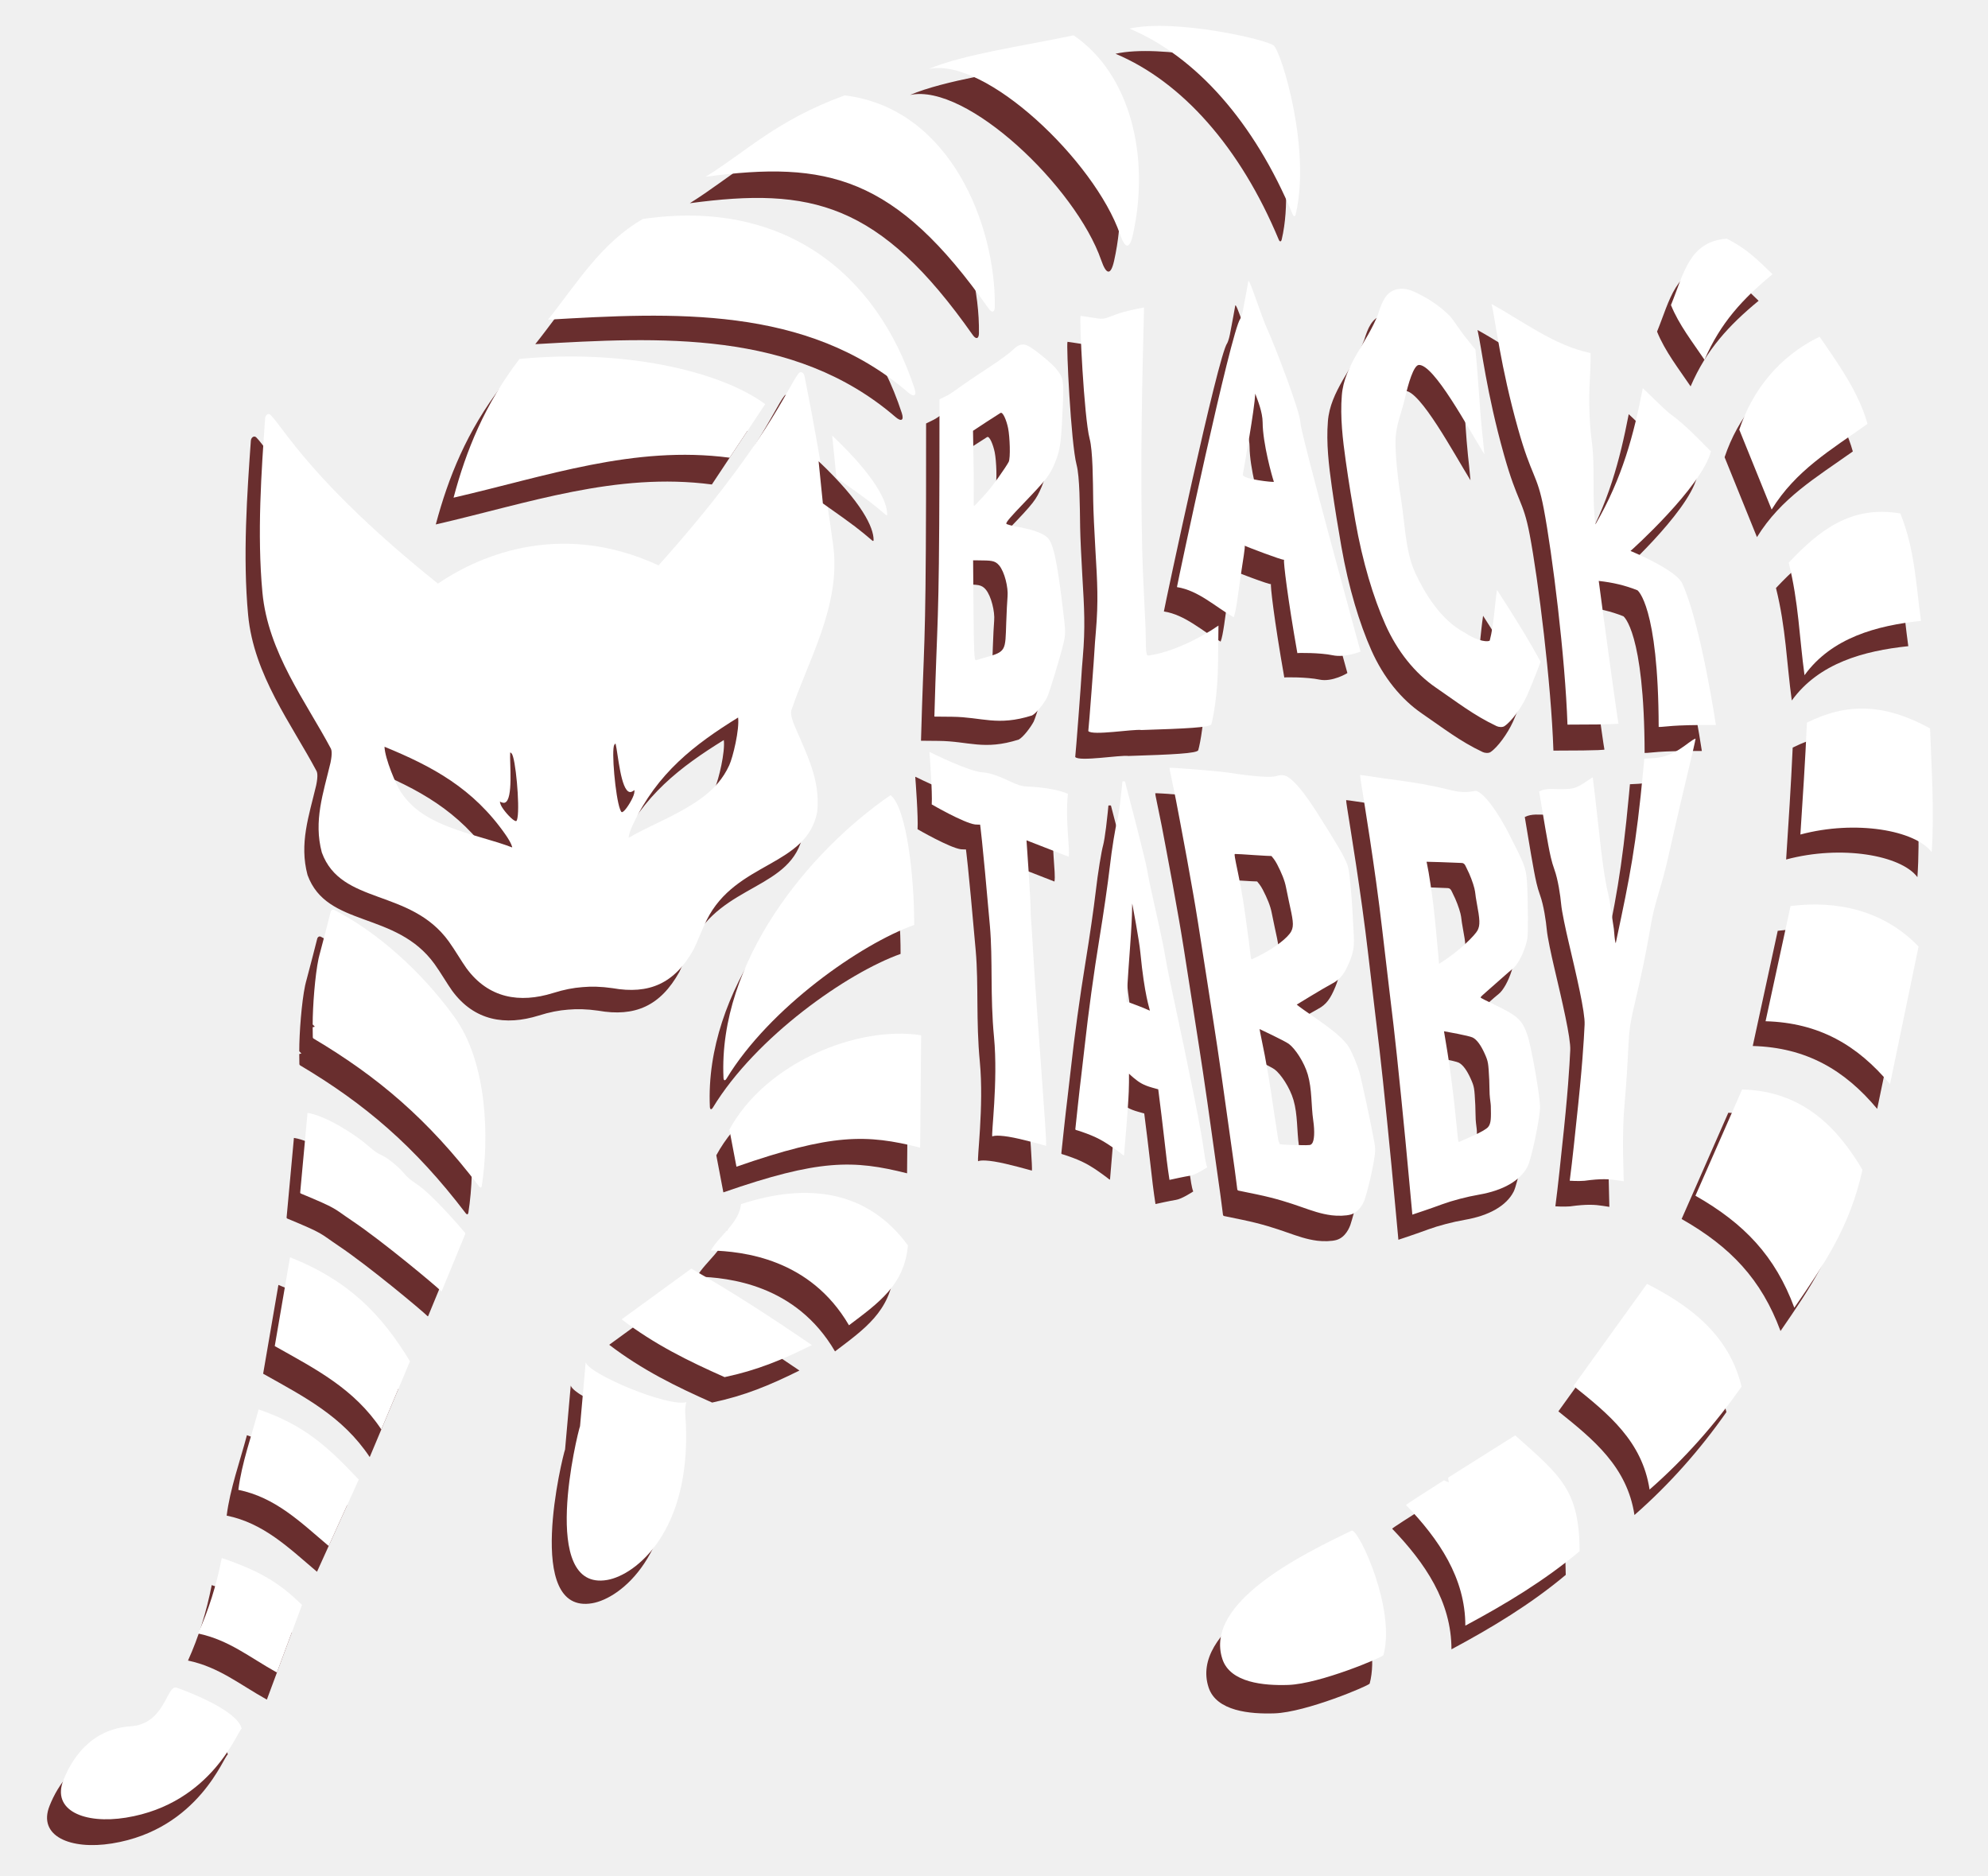
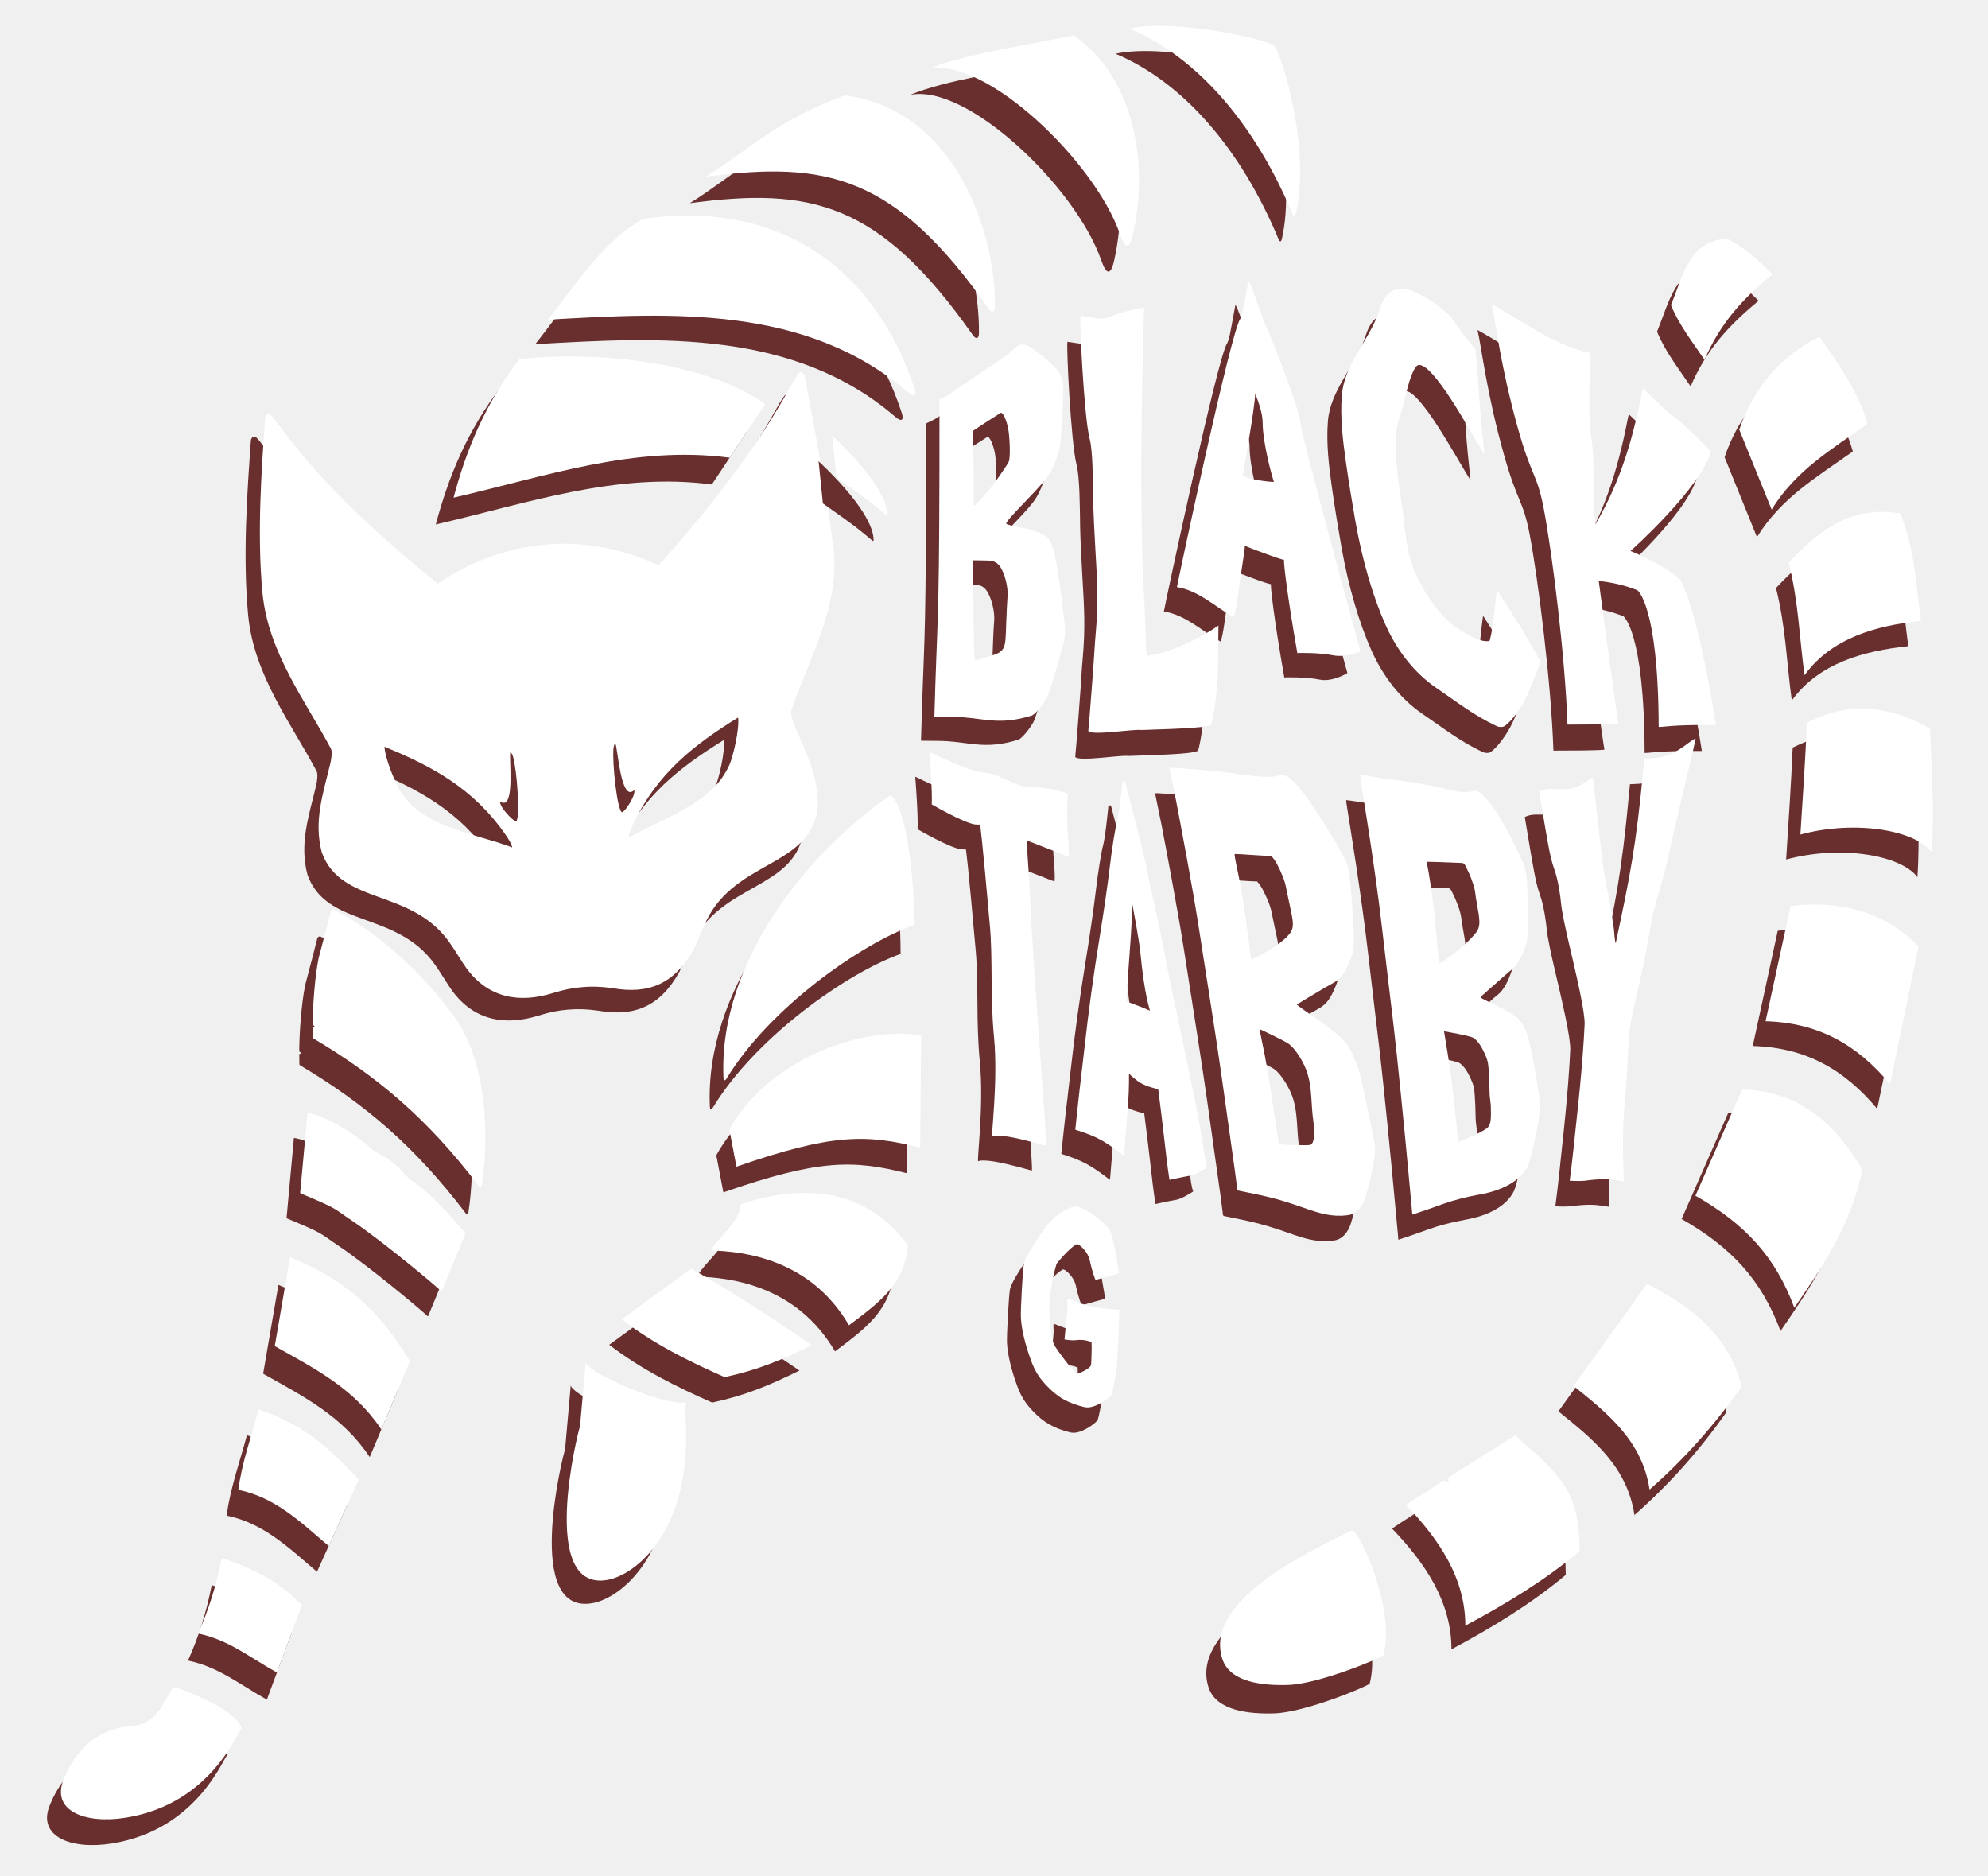
<svg xmlns="http://www.w3.org/2000/svg" xml:space="preserve" width="2000" height="1886.667">
  <path fill="#692e2e" d="M1391.24 317.124c-11.005 2.417-15.2 13.307-18.778 24.803-11.046 28.934-34.242 51.537-36.545 81.947-1.766 21.831.921 44.45 3.962 65.983s6.436 41.98 9.585 59.968c7.28 41.594 18.311 77.645 30.24 104.429 12.033 27.015 29.755 49.168 51.079 63.71 20.816 14.196 37.818 27.696 60.904 38.588 2.153 1.016 5.852 1.335 7.82.017 7.327-4.909 17.078-18.575 22.358-29.98.346-.747.88-1.97 1.208-2.725 6.88-15.855 12.801-32.111 12.801-32.111s-6.462-12.047-15.482-27.106c-9.021-15.06-20.6-33.13-28.361-45.177-2.625 17.453-3.033 34.456-7.286 50.951-.942 1.392-10.763 1.714-25.493-8.076-24.011-12.838-40.065-39.566-49.533-60.123-10.08-21.884-9.957-48.227-14.7-77.133-2.867-17.471-5.308-42.044-5.088-54.615.038-16.287 5.943-28.368 9.48-43.808 3.418-14.92 8.674-32.822 13.87-33.46 15.221-1.009 49.703 63.575 66.076 89.926-2.194-25.099-2.674-20.173-5.782-65.916-1.43-21.062-3.25-39.608-3.25-39.608-.161.024-5.339-6.43-10.758-13.249-5.692-7.162-10.802-15.716-14.78-20.12-4.522-5.008-15.434-13.786-24.806-18.887s-18.178-10.548-28.741-8.228m179.93 839.544c6.314-57.444 7.747-83.74 8.556-100.256.598-12.2-8.204-49.492-16.358-84.189-2.555-10.874-6.538-29.204-7.23-36.832-.811-8.946-3.163-24.925-6.798-34.912-2.943-8.085-4.54-16.143-6.12-24.513-3.35-17.73-9.133-54.033-9.227-54.064 7.005-3.6 14.81-2.219 22.366-2.296 10.801-.111 13.994-.632 21.846-5.6l9.428-6.206a.208.208 0 0 1 .32.149l2.377 19.62c3.637 30.021 7.074 71.688 12.677 95.423 3.093 13.104 4.84 29.845 6.141 37.082.532 4.65.781 12.038 1.916 14.552 0 0 .216-1.236.722-3.61 13.322-62.465 19.81-94.367 27.048-172.023l.94-10.085 8.685-.437c22.825-1.149 35.525-17.06 42.7-19.68.127-.046.21.028.186.16-.21 1.11-1.134 5.916-2.448 11.362-7.039 29.2-19.403 82.143-23.465 100.648-2.473 11.267-6.11 25.904-8.082 32.527-7.765 26.076-8.953 30.408-13.218 55.324-2.428 14.182-7.8 40.104-11.937 57.605-7.389 31.255-7.55 32.41-9.12 65.054-.878 18.279-2.781 41.064-3.618 50.787s-1.306 29.576-1.044 44.12l.663 27.692-6.364-.986c-8.18-1.268-16.238-1.839-33.17.491-6.467.534-14.79-.06-14.79-.06 2.554-18.811 6.418-56.847 6.418-56.847m-164.727 86.21c-.208-2.296-1.663-17.361-3.068-33.036-3.762-41.98-11.978-123.912-15.39-152.561a51365 51365 0 0 0-4.62-38.719c-5.978-49.725-8.018-70.55-12.942-106.031-8.77-63.197-16.501-105.831-16.15-107.647.61-.136 20.949 3.007 23.257 3.324 22.845 3.137 32.076 4.097 53.5 8.566 13.09 2.731 18.607 5.08 27.857 5.252 6.828.127 10.952-1.495 12.303-1.079 7.85 2.423 21.427 20.209 34.715 46.804 12.846 25.709 15.29 29.576 16.28 44.908.465 7.2.864 22.856.888 34.79.041 20.382-.107 22.172-2.43 29.5-3.082 9.714-8.39 19.542-13.042 23.052-3.437 2.594-15.189 13.349-26.5 23.156-2.94 2.549-5.603 4.918-5.603 5.512s6.507 3.658 14.345 7.444c22.546 10.892 27.569 15.116 32.66 30.086 4.034 11.858 12.777 61.143 12.777 72.593 0 11.3-8.583 52.203-12.46 59.873-7.162 14.167-24.514 24.207-49.15 28.44-11.872 2.038-26.629 5.903-36.819 9.641-4.675 1.715-12.823 4.662-18.151 6.42l-11.868 3.995zm61.69-75.163c8.127-3.661 13.347-6.78 14.896-8.621 3.12-3.707 3.014-9.185 2.75-21.222-.058-2.643-.895-6.892-1.18-11.62-.284-4.73-.143-9.934-.39-14.471-.95-17.373-.852-18.309-4.85-27.116-3.56-7.845-7.693-13.704-11.917-15.709-3.893-1.847-26.386-5.85-28.589-6.239-.096-.017-.161.048-.145.144.215 1.331 1.644 10.132 3.463 20.993 1.976 11.8 5.181 36.017 7.123 53.816 3.98 36.49 3.159 36.912 4.869 36.256.68-.26 6.967-3.056 13.97-6.211m4.294-206.478c2.703-5.297 2.498-10.316-.968-28.706-1.47-7.796-.94-8.244-2.202-13.625-1.209-5.158-4.833-14.613-7.255-19.078-1.434-2.643-2.163-6.29-5.378-6.426-2.519.004-12.942-.618-21.337-.84l-14.17-.375.503 2.25c1.95 8.736 5.12 30.983 6.388 41.407 1.204 9.898 5.48 54.354 5.524 57.657.01.697.263 1.257.263 1.257 20.519-12.487 36.368-29.085 38.632-33.52m-312.73 230.145c-1.277-10.508-3.553-31.303-5.279-45.107l-3.27-26.158-6.094-1.708c-9.462-2.652-13.386-5.519-18.51-9.706-2.055-1.678-4.281-3.817-4.733-4.255-.046-.044-.082-.028-.081.037a395 395 0 0 1-.245 17.913c-.61 16.308-4.226 57.972-4.742 63.872-.034.386-.308.503-.615.262-1.198-.94-4.16-3.244-7.096-5.35-13.405-9.62-20.317-13.259-34.699-18.275-3.078-1.074-5.03-1.636-5.978-1.888a.84.84 0 0 1-.608-.874c.565-5.383 4.238-40.297 6.07-54.742.818-6.445 2.411-20.2 3.54-30.568 3.366-30.891 9.106-72.955 14.718-107.05 4.006-24.335 8.497-55.48 10.17-70.117 2.323-20.31 5.93-41.752 7.51-47.225.765-2.646 2.118-10.9 3.008-18.34 1.568-13.109 2.177-19.842 2.316-21.466a.437.437 0 0 1 .428-.392h1.722c.218 0 .44.17.495.382 1.56 5.927 20.785 79.028 22.354 89.25 1.068 6.953 2.9 15.52 12.83 60.03 1.937 8.686 4.188 19.92 5 24.964s2.867 15.819 4.563 23.945c23.934 112.098 31.307 149.531 34.744 173.914 1.769 12.552 2.838 15.115 3.19 15.637.057.085.06.18-.028.238-1.381.914-11.522 7.522-17.248 8.422-5.748.904-18.8 3.792-20.495 4.169a.174.174 0 0 1-.211-.146 632 632 0 0 1-2.726-19.668m-26.512-208.585c-1.288-13.332-7.711-46.994-8.167-49.37-.014-.074-.032-.073-.038.002-.04.467-.164 2.238-.168 6.666 0 4.455-.758 20.133-1.868 34.839s-2.371 33.524-2.894 42.067l-.89 14.572a.18.18 0 0 0 .118.183l11.501 4.308a189 189 0 0 1 11.798 4.882c.067.031.121 0 .114-.079-.212-2.246-5.322-14.764-9.506-58.07m-811.611-40.756c-1.098.058-2.107.952-2.406 2.139-1.746 6.906-6.352 25.026-10.441 40.226-.52 1.932-1.375 5.063-1.784 7.02-3.546 16.995-5.881 47.74-5.881 66.107l2.181 2.238-2.183.555c.005 5.042.067 8.706.13 10.213.019.42.357.934.72 1.15 64.765 38.505 115.172 81.143 166.71 148.922 1.125 1.48 2.276 1.197 2.567-.64 7.292-46.908 6.098-123.379-27.564-170.008s-78.62-85.945-120.943-107.684a2.15 2.15 0 0 0-1.106-.24zm467.562-543.893c-10.944 13.634-32.96 72.642-140.975 193.25-103.566-47.923-187.312-5.252-221.928 18.347-126.254-101.15-155.895-157.552-168.45-169.76-2.213-2.152-5.194.12-5.42 3.319-3.73 52.838-8.253 116.333-2.738 175.347 5.654 60.5 43.885 109.985 68.926 157.176.528 1.18 1.567 4.41-.451 14.125-7.288 30.793-17.204 58.547-8.701 90.307 19.48 53.299 88.923 35.722 127.754 89.506 6.026 8.347 13.216 20.66 17.633 26.76 22.318 30.569 53.784 35.47 87.12 25.11 10.991-3.501 20.629-5.292 29.608-5.97 8.97-.805 18.771-.622 30.188 1.027 37.11 6.566 62.739-4.71 81.812-39.078 3.355-6.741 8.426-20.07 13-29.293 29.47-59.43 100.857-53.496 111.32-109.271 3.172-32.725-11.167-58.473-23.414-87.65-3.586-9.252-3.092-12.61-2.765-13.86 16.95-50.663 50.298-106.144 42.177-166.361-7.78-57.704-18.48-118.375-28.897-170.465-.628-3.145-3.86-4.981-5.8-2.566m-60.953 346.309c1.498 12.036-5.195 39.95-8.934 48.055-12.27 26.6-35.166 40.497-77.787 60.756-15.52 7.377-23.326 12.175-23.326 12.175-.265-.187.024-4.379 4.29-13.416 24.462-51.835 61.866-80.414 105.757-107.57m-355.746 29.41c47.755 19.58 89.342 41.63 121.986 88.744 5.691 8.214 6.664 12.302 6.434 12.53 0 0-8.486-3.451-25.008-8.18-45.369-12.984-70.237-22.932-86.709-47.156-5.018-7.38-16.205-33.82-16.703-45.938" />
  <path fill="#fff" d="M803.516 375.501c-10.944 13.634-32.96 72.642-140.975 193.25-103.566-47.923-187.312-5.252-221.928 18.347-126.254-101.15-155.895-157.552-168.45-169.76-2.213-2.152-5.194.12-5.42 3.319-3.73 52.838-8.253 116.333-2.738 175.347 5.654 60.5 43.885 109.985 68.926 157.176.528 1.18 1.567 4.41-.451 14.125-7.288 30.793-17.204 58.547-8.701 90.307 19.48 53.299 88.923 35.722 127.754 89.506 6.026 8.347 13.216 20.66 17.633 26.76 22.318 30.569 53.784 35.47 87.12 25.11 10.991-3.501 20.629-5.292 29.608-5.97 8.97-.805 18.771-.622 30.188 1.027 37.11 6.566 62.739-4.71 81.812-39.078 3.355-6.741 8.426-20.07 13-29.293 29.47-59.43 100.857-53.496 111.32-109.271 3.172-32.725-11.167-58.473-23.414-87.65-3.586-9.252-3.092-12.61-2.765-13.86 16.95-50.663 50.298-106.144 42.177-166.361-7.78-57.704-18.48-118.375-28.897-170.465-.628-3.145-3.86-4.981-5.8-2.566M742.562 721.81c1.498 12.036-5.195 39.95-8.934 48.055-12.27 26.6-35.166 40.497-77.787 60.756-15.52 7.377-23.326 12.175-23.326 12.175-.265-.187.024-4.379 4.29-13.416 24.462-51.835 61.866-80.414 105.757-107.57m-355.746 29.41c47.755 19.58 89.342 41.63 121.986 88.744 5.691 8.214 6.664 12.302 6.434 12.53 0 0-8.486-3.451-25.008-8.18-45.369-12.984-70.237-22.932-86.709-47.156-5.018-7.38-16.205-33.82-16.703-45.938" />
  <path fill="#692e2e" d="M1633.17 619.936c-12.602-5.018-24.98-7.835-38.91-9.39 4.384 33.823 18.895 139.99 19.86 143.52 0 0 .485 1.032-51.322 1.032-2.277-67.94-15.3-172.271-23.874-217.302-6.75-35.447-12.144-31.316-25.952-80.617-17.654-63.028-22.216-106.393-26.522-125.176 32.133 17.635 62.975 41.666 99.487 49.32 0 0 .562 6.405-.736 28.531-.906 15.452-.719 39.739 1.936 59.33 3.81 28.117-.01 57.786 3.849 84.382 27.21-46.794 38.583-90.633 47.58-136.9 2.88 2.264 21.522 21.514 28.34 26.439 14.095 10.16 28.008 24.861 40.218 37.133-9.441 36.13-80.742 100.242-80.916 100.137 0 0 45.528 18.72 51.974 32.577 18.613 40.009 33.948 142.54 33.948 142.54-46.207-.311-50.88 2.074-57.579 1.943-.33-122.549-21.381-137.5-21.381-137.5m-551.454 141.582c.542-3.447 6.314-79.546 6.334-83.172.01-1.184.592-8.938 1.3-17.23 2.558-29.903 1.512-48.704-.448-81.164-1.096-18.164-2.103-40.455-2.236-49.536-.314-21.32-.385-50.771-3.6-62.935-5.665-21.431-10.521-121.757-9.108-123.63 0 0 7.928 1.074 13.144 1.967 8.687 1.488 10.19 1.348 17.903-1.668 10.521-4.342 21.609-6.677 32.799-8.75-2.17 80.64-3.711 161.406-1.894 242.054.864 36.326 3.514 75.598 3.561 87.271.074 18.131.683 21.121 2.779 20.841 22.517-3.003 51.635-17.089 70.416-30.162l-.426 38.353c-.336 30.23-4.698 53.741-6.74 60.877-.943 3.293-26.104 4.441-70.13 5.848-8.198-1.201-49.592 5.96-53.654 1.036" />
  <path fill="#692e2e" d="M1292.053 681.554c-10.384-58.802-14.364-94.466-13.32-94.07.674 1.814-40.365-14.002-39.847-14.091 1.124-.194-1.42 13.672-3.76 29.776-2.562 17.648-4.603 36.153-7.145 42.277-18.538-10.54-35.447-26.956-57.073-30.33 1.011-6.367 54.387-257.547 63.695-269.866.297-.392 1.737-3.806 2.716-8.74 2.177-10.976 5.287-28.374 5.335-28.8.645-5.716 12.626 34.306 19.958 49.81 4.407 9.318 32.2 79.885 32.57 92.656.306 10.54 60.33 226.838 60.33 226.838.318.103-15.236 9.36-27.936 6.664-12.701-2.696-35.35-2.47-35.523-2.124m-23.621-172.394c-1.855-5.166-11.194-38.68-11.317-59.64-.094-16.015-11.392-34.658-7.922-34.04 3.433.61-9.698 72.969-12.024 86.474-.79 4.588 31.543 7.985 31.263 7.206m-324.07 236.162-17.81-.168c2.881-103.765 4.7-86.36 5.079-244.19l.049-74.95 7.752-3.82c3.568-1.759 10.625-7.066 16.153-10.955s17.804-12.124 27.28-18.3c9.477-6.175 19.653-13.678 22.613-16.674 5.675-5.741 10.188-6.813 15.89-3.773 5.785 3.084 22.958 16.875 27.633 22.693 7.386 9.19 7.855 11.622 6.815 35.346-1.519 34.66-1.893 45.037-7.937 59.28-5.528 13.023-7.966 16.165-32.113 41.378-11.236 11.732-16.89 17.919-16.89 19.83 0 .779 5.846 2.247 13.105 3.575 15.943 2.917 26.162 7.091 29.773 12.162 5.855 8.222 9.638 31.625 15.447 81.717 1.324 11.419 1.197 14.956-.84 23.335-3.519 14.48-14.438 50.404-16.48 54.218-2.888 5.397-10.32 15.525-15.046 17.976-34.984 11.071-50.259 1.605-80.473 1.32m33.368-59.631c21.3-5.903 20.133-6.876 21.106-34.89.367-10.542.963-22.397 1.325-26.345.84-9.163-2.972-24.845-8.42-31.37-4.308-5.16-8.391-4.945-20.895-5.091l-5.327-.063.373 46.934c.364 45.891.761 53.587 2.418 53.587.39 0 9.42-2.762 9.42-2.762m-1.845-162.145c9.176-9.63 22.828-29.744 25.391-34.557 2.004-3.763 1.202-25.4-.575-34.108-1.478-7.238-5.18-16.751-7.689-15.158a1361 1361 0 0 0-27.59 17.948l.633 37.837c.353 21.123-.276 37.773.321 37.773s4.806-4.8 9.51-9.735m-274.933 760.663c10.03-16.432 28.213-27.472 30.533-46.614 65.72-21.575 126.82-14.557 167.836 41.476-3.436 39.99-29.91 58.144-59.276 80.395-39.231-67.22-106.644-74.312-139.093-75.257m645.242 284.058c7.243-.255 44.272 78.59 31.748 125.368-.53 1.982-63.95 28.89-95.775 29.956-24.423.818-58.372-2.135-66.24-25.966-18.853-57.112 80.95-105.642 130.267-129.358m164.222-100.483s-36.573 22.881-67.512 42.492c.04 1.595.428 3.19.773 4.786-1.665-.49-3.273-1.412-4.921-2.153-20.996 13.328-38.384 24.525-38.182 24.93 33.074 34.411 59.648 73.395 59.648 121.326 40.383-21.626 79.48-45.143 114.981-74.877-.297-61.089-18.516-75.459-64.787-116.504m57.363-47.996c35.492 28.449 69.19 55.814 76.548 104.276 34.7-30.355 65.975-65.587 92.52-103.558-12.778-53.465-54.255-82.539-95.122-103.38zm123.993-193.521 46.957-106.858c62.206 1.522 96.967 40.16 121.072 80.715-12.292 56.394-37.907 94.399-68.532 138.84-19.292-52.077-50.335-84.69-99.497-112.697m111.738-474.203c-1.754 38.861-4.187 75.684-6.6 112.57 55.631-14.915 115.57-4.302 132.077 17.747 2.782-40.172-.122-83.407-1.613-124.479-45.969-25.22-83.574-25.886-123.864-5.838m-15.051 184.298-25.128 115.868c53.827 1.517 92.518 24.11 125.197 63.265l28.723-138.404c-35.475-36.95-83.023-46.543-128.792-40.73m-1.761-344.836c10.008 39.859 10.692 75.479 15.909 113.16 27.3-37.677 72.519-49.96 117.199-54.65-5.07-35.846-6.017-71.316-20.82-108.046-49.396-8.483-81.602 16.888-112.288 49.536m-51.696-131.593 32.562 80.406c24.31-39.355 59.14-59.69 96.442-86.18-8.796-31.647-28.72-59.449-48.226-87.695-40.826 19.915-67.375 53.666-80.778 93.469m-67.948-126.342c8.02 19.85 21.633 37.124 33.758 55.079 16.053-37.129 38.31-61.214 68.413-86.091-13.294-12.846-25.545-25.611-46.077-35.743-37.7 2.702-43.155 35.113-56.094 66.755" />
  <path fill="#682e2e" d="m568.488 1458.082 5.693-64.249c3.469 12.004 82.593 45.18 101.28 40.135-2.05 6.707-.89 13.77-.559 20.748 5.167 109.079-50.172 153.037-79.022 158.074-69.286 12.096-29.878-148.064-27.392-154.708m44.398-105.266 70.054-51.018c43.296 24.579 82.011 50.144 121.326 76.907-30.325 15.074-55.411 25.396-87.822 32.235-36.094-16.01-70.276-32.71-103.558-58.124" />
  <path fill="#692e2e" d="m720.627 1162.18 7.107 37.312c96.16-33.45 130.79-32.835 184.811-19.173l1.003-113.067c-64.436-9.954-156.586 27.873-192.921 94.928m161.629-333.168c16.44 13.418 23.86 83.52 23.753 130.605-53.56 19.03-145.472 83.306-188.76 154.492-1.565 2.575-2.958 2.26-3.095-.75-5.287-116.253 84.806-227.157 168.102-284.347m239.988-774.937c66.684 27.988 125.498 93.946 164.207 186.96 1.026 2.466 2.418 2.387 3.027-.214 15.414-65.782-14.007-161.627-21.944-169.583-6.449-6.046-99.503-27.404-145.29-17.163M915.555 95.529c34.513-14.76 96.114-23.277 145.645-33.831 57.312 39.15 77.04 122.142 59.669 200.474-3.398 15.323-7.894 14.34-13.015-.429-25.413-73.286-135.114-178.406-192.3-166.214M693.988 204.432c42.201-26.297 71.374-56.832 139.837-81.878 106.706 13.061 152.13 131.552 151.032 212.734-.076 5.592-2.95 6.376-6.166 1.8-93.988-133.695-162.96-149.018-284.702-132.656" />
  <path fill="#692e2e" d="M538.498 346.223c28.044-34.977 53.086-77.027 95.436-101.274 140.467-20.648 234.855 53.317 273.283 170.466 2.44 7.437-.436 9.153-6.365 4.044-102.24-88.104-238.01-80.387-362.354-73.236m285.04 117.759 4.302 42.44c33.547 23.589 36.21 26.006 49.808 37.465.64.54 1.222.3 1.23-.536.094-12.447-11.083-37.48-55.34-79.37m-385.125 63.6c12.65-47.356 31.22-93.723 66.342-139.532 101.539-9.982 199.952 10.798 247.174 45.439l-35.767 53.881c-96.402-12.682-184.694 18.803-277.749 40.212M49.867 1816.601c7.92-19.896 26.46-51.264 67.648-54.05 34.753-2.35 35.948-41.677 46.053-38.905 1.147.314 61.106 21.185 65.645 41.366-3.49.066-28.761 75.34-116.562 89.453-41.66 6.696-74.952-7.292-62.784-37.864m139.271-146.136q15.877-35.074 23.859-75.892c37.193 12.607 57.987 24.677 80.714 47.21l-25.233 67.98c-28.249-15.758-48.074-32.628-79.34-39.298m38.899-145.802c3.439-27.061 13.165-53.837 20.382-80.898 46.878 16.028 70.067 38.216 100.766 70.561l-30.268 66.818c-28.491-24.132-53.57-48.862-90.88-56.481m36.693-142.74 15.357-89.345c59.02 23.322 92.17 57.585 120.673 104.63l-28.806 68.561c-27.35-41.028-65.58-60.44-107.223-83.846" />
  <path fill="#fff" d="m276.41 1354.127 15.355-89.345c59.021 23.322 92.17 57.585 120.674 104.63l-28.806 68.561c-27.351-41.028-65.58-60.44-107.224-83.846m-36.626 144.607c3.439-27.062 13.164-53.837 20.382-80.899 46.878 16.029 70.067 38.217 100.766 70.562l-30.268 66.818c-28.492-24.133-53.571-48.863-90.88-56.481m-40.535 144.493q15.879-35.074 23.86-75.892c37.192 12.607 57.986 24.677 80.714 47.21l-25.233 67.98c-28.25-15.758-48.074-32.628-79.34-39.298M63.831 1790.65c7.92-19.895 26.46-51.264 67.647-54.049 34.753-2.35 35.95-41.678 46.054-38.906 1.147.315 61.106 21.186 65.645 41.366-3.49.066-28.761 75.34-116.562 89.453-41.66 6.696-74.952-7.292-62.784-37.863M456.297 500.64c12.65-47.356 31.22-93.722 66.341-139.531 101.54-9.982 199.953 10.797 247.175 45.438l-35.767 53.881c-96.402-12.681-184.695 18.803-277.75 40.213m380.898-62.483 4.303 42.441c33.547 23.588 36.21 26.005 49.808 37.465.64.539 1.222.3 1.229-.536.094-12.448-11.082-37.48-55.34-79.37M551.296 321.59c28.043-34.978 53.086-77.028 95.436-101.275 140.466-20.648 234.854 53.317 273.283 170.466 2.44 7.437-.437 9.153-6.366 4.044-102.24-88.104-238.009-80.387-362.353-73.236" />
  <path fill="#fff" d="M709.95 177.822c42.201-26.297 71.374-56.832 139.837-81.878 106.706 13.061 152.13 131.552 151.032 212.734-.076 5.592-2.95 6.376-6.166 1.8-93.988-133.695-162.96-149.018-284.702-132.656M934.45 69.368c34.513-14.76 96.114-23.277 145.645-33.831 57.312 39.15 77.04 122.142 59.669 200.474-3.398 15.323-7.894 14.34-13.015-.429-25.413-73.286-135.114-178.406-192.3-166.214m201.859-40.59c66.684 27.988 125.498 93.946 164.207 186.96 1.026 2.466 2.418 2.387 3.027-.214 15.414-65.782-14.007-161.627-21.944-169.583-6.449-6.046-99.503-27.404-145.29-17.163M895.962 799.875c16.44 13.418 23.86 83.52 23.753 130.605-53.56 19.03-145.472 83.306-188.76 154.492-1.565 2.575-2.958 2.26-3.095-.75-5.287-116.253 84.806-227.157 168.102-284.347m-162.17 336.475 7.107 37.311c96.16-33.449 130.791-32.834 184.811-19.172l1.003-113.068c-64.436-9.953-156.586 27.874-192.921 94.928M715.01 1257.93c10.03-16.433 28.212-27.472 30.532-46.614 65.72-21.575 126.82-14.558 167.836 41.475-3.436 39.99-29.91 58.145-59.276 80.395-39.231-67.22-106.644-74.311-139.093-75.257m-89.598 69.293 70.054-51.018c43.296 24.579 82.011 50.144 121.326 76.907-30.325 15.074-55.41 25.396-87.822 32.235-36.094-16.01-70.275-32.71-103.558-58.124m-41.873 107.45 5.693-64.249c3.469 12.004 82.593 45.18 101.28 40.135-2.05 6.707-.89 13.77-.559 20.748 5.167 109.079-50.172 153.037-79.022 158.074-69.286 12.096-29.878-148.064-27.392-154.708M1681.046 306.868c8.021 19.85 21.634 37.123 33.758 55.078 16.053-37.128 38.31-61.213 68.413-86.09-13.294-12.846-25.544-25.612-46.077-35.743-37.699 2.702-43.155 35.112-56.094 66.755m68.722 125.323 32.561 80.406c24.31-39.355 59.14-59.69 96.442-86.18-8.795-31.647-28.72-59.449-48.225-87.695-40.827 19.915-67.376 53.666-80.778 93.469m49.737 133.881c10.009 39.859 10.692 75.48 15.91 113.16 27.3-37.677 72.518-49.96 117.198-54.65-5.07-35.846-6.016-71.316-20.82-108.046-49.396-8.483-81.601 16.889-112.288 49.536m1.851 345.394-25.128 115.868c53.827 1.517 92.518 24.11 125.197 63.265l28.723-138.404c-35.475-36.95-83.023-46.543-128.792-40.73m16.499-184.526c-1.754 38.86-4.187 75.684-6.6 112.569 55.63-14.914 115.57-4.301 132.076 17.748 2.782-40.172-.121-83.407-1.612-124.48-45.97-25.219-83.575-25.885-123.864-5.837m-112.188 475.911 46.956-106.858c62.206 1.522 96.967 40.16 121.072 80.715-12.291 56.394-37.906 94.399-68.531 138.84-19.293-52.077-50.336-84.69-99.498-112.697m-122.675 191.33c35.49 28.45 69.189 55.815 76.547 104.277 34.7-30.356 65.975-65.587 92.52-103.558-12.778-53.465-54.255-82.539-95.122-103.38zm-58.614 49.799s-36.573 22.88-67.512 42.492c.04 1.595.429 3.19.773 4.785-1.665-.489-3.273-1.411-4.921-2.153-20.996 13.329-38.384 24.526-38.182 24.93 33.074 34.412 59.649 73.395 59.649 121.326 40.382-21.626 79.48-45.142 114.98-74.877-.297-61.088-18.516-75.458-64.787-116.504m-164.321 95.691c7.243-.256 44.271 78.59 31.747 125.368-.53 1.982-63.95 28.89-95.775 29.956-24.422.818-58.372-2.135-66.239-25.967-18.854-57.111 80.949-105.64 130.267-129.357" />
  <path fill="#692e2e" d="M623.793 814.06c-4.663-12.194-8.908-59.922-5.76-64.792.71-1.1 1.3-1.514 1.312-.92 2.348 9.372 5.153 46.927 14.197 48.395 2.211.359 4.723-1.992 4.723-1.992s.1 1.682-.31 3.553c-1.043 4.75-7.193 14.994-10.545 17.776-1.881 1.561-2.347 1.301-3.617-2.02m-103.201 8.685c2.415-12.83-1.916-60.55-5.88-64.781-.896-.956-1.552-1.258-1.457-.672-.64 9.64 3.295 47.094-5.342 50.15-2.112.748-5.003-1.117-5.003-1.117s.2 1.672.939 3.44c1.873 4.488 9.75 13.472 13.545 15.612 2.129 1.201 2.54.862 3.198-2.632" />
  <path fill="#fff" d="m957.829 721.039-17.81-.168c2.88-103.765 4.7-86.361 5.078-244.19l.05-74.95 7.751-3.82c3.569-1.76 10.625-7.066 16.153-10.955s17.804-12.124 27.28-18.3c9.477-6.175 19.653-13.679 22.613-16.674 5.676-5.742 10.189-6.813 15.89-3.774 5.786 3.085 22.959 16.876 27.634 22.693 7.385 9.19 7.854 11.623 6.815 35.346-1.52 34.661-1.893 45.037-7.938 59.28-5.527 13.023-7.966 16.166-32.113 41.379-11.236 11.732-16.89 17.919-16.89 19.83 0 .778 5.847 2.247 13.105 3.575 15.944 2.917 26.163 7.09 29.774 12.162 5.854 8.222 9.637 31.625 15.447 81.717 1.324 11.419 1.197 14.955-.84 23.335-3.52 14.48-14.439 50.403-16.48 54.217-2.889 5.398-10.32 15.525-15.046 17.977-34.985 11.071-50.26 1.605-80.473 1.32m33.367-59.631c21.3-5.903 20.133-6.876 21.107-34.89.366-10.542.962-22.397 1.324-26.345.84-9.163-2.972-24.845-8.42-31.371-4.307-5.159-8.39-4.944-20.895-5.09l-5.326-.063.372 46.933c.364 45.892.761 53.588 2.418 53.588.39 0 9.42-2.762 9.42-2.762m-1.844-162.145c9.176-9.63 22.827-29.744 25.39-34.557 2.005-3.763 1.202-25.4-.575-34.109-1.477-7.237-5.179-16.75-7.689-15.157a1361 1361 0 0 0-27.589 17.947l.632 37.837c.353 21.124-.275 37.774.321 37.774s4.807-4.8 9.51-9.735m105.518 236.156c.542-3.447 6.315-79.547 6.334-83.172.01-1.185.592-8.938 1.301-17.23 2.557-29.903 1.511-48.705-.448-81.165-1.097-18.163-2.103-40.454-2.237-49.536-.313-21.32-.385-50.77-3.6-62.934-5.665-21.432-10.52-121.758-9.108-123.63 0 0 7.929 1.073 13.144 1.967 8.687 1.488 10.19 1.348 17.903-1.668 10.522-4.343 21.609-6.677 32.799-8.75-2.17 80.64-3.71 161.406-1.893 242.054.864 36.326 3.513 75.598 3.56 87.27.075 18.132.683 21.122 2.78 20.842 22.517-3.004 51.635-17.09 70.415-30.162l-.426 38.352c-.336 30.23-4.697 53.742-6.74 60.877-.943 3.293-26.103 4.442-70.13 5.849-8.198-1.202-49.592 5.959-53.654 1.036m310.372-444.374c-11.004 2.417-15.2 13.307-18.777 24.803-11.046 28.934-34.242 51.537-36.545 81.947-1.767 21.83.92 44.45 3.962 65.983 3.041 21.533 6.436 41.98 9.584 59.968 7.28 41.594 18.312 77.645 30.241 104.429 12.032 27.015 29.755 49.167 51.078 63.71 20.816 14.196 37.818 27.696 60.904 38.588 2.154 1.016 5.853 1.334 7.82.017 7.328-4.909 17.079-18.575 22.359-29.98.345-.748.88-1.97 1.208-2.725 6.88-15.855 12.801-32.111 12.801-32.111s-6.462-12.047-15.483-27.106c-9.02-15.06-20.6-33.13-28.36-45.177-2.625 17.453-3.034 34.456-7.286 50.95-.942 1.393-10.763 1.715-25.493-8.075-24.012-12.838-40.066-39.566-49.533-60.123-10.08-21.884-9.957-48.227-14.7-77.133-2.868-17.471-5.308-42.044-5.088-54.615.038-16.287 5.943-28.368 9.48-43.808 3.418-14.92 8.674-32.822 13.87-33.46 15.221-1.009 49.703 63.575 66.076 89.926-2.194-25.1-2.674-20.173-5.782-65.916-1.43-21.062-3.25-39.608-3.25-39.608-.162.023-5.34-6.43-10.758-13.249-5.692-7.163-10.802-15.716-14.78-20.12-4.522-5.008-15.434-13.786-24.806-18.888-9.373-5.1-18.179-10.547-28.742-8.227" />
  <path fill="#fff" d="M1256.049 282.648c-.125.018-.21.196-.25.553-.048.426-3.158 17.825-5.334 28.8-.98 4.935-2.421 8.35-2.717 8.741-9.308 12.32-62.683 263.498-63.693 269.865 21.626 3.375 38.533 19.79 57.072 30.33 2.542-6.123 4.583-24.63 7.145-42.277 2.21-15.215 4.603-28.433 3.912-29.681 2.636 1.256 37.369 14.593 39.591 14.128-.603 2.444 3.466 37.555 13.422 93.938.174-.345 22.824-.571 35.524 2.125 12.55 2.663 27.953-3.556 28.006-3.803v-.006s-60.087-219.153-60.393-229.693c-.37-12.771-28.163-83.34-32.57-92.656-6.874-14.535-17.834-50.62-19.71-50.364zm6.79 113.346c2.332 6.534 7.36 18.358 7.423 29.018.122 20.96 9.461 54.473 11.316 59.638.28.78-32.054-2.617-31.264-7.205 1.964-11.4 11.626-64.73 12.526-81.45m384.47 197.79c-12.603-5.018-24.98-7.835-38.91-9.39 4.384 33.824 18.895 139.99 19.86 143.52 0 0 .485 1.033-51.322 1.033-2.278-67.94-15.3-172.272-23.874-217.302-6.75-35.447-12.144-31.317-25.953-80.617-17.653-63.028-22.216-106.394-26.522-125.177 32.133 17.635 62.976 41.667 99.488 49.321 0 0 .562 6.404-.736 28.53-.906 15.452-.72 39.739 1.936 59.33 3.81 28.117-.01 57.787 3.849 84.382 27.21-46.794 38.583-90.633 47.58-136.9 2.88 2.265 21.522 21.514 28.34 26.44 14.095 10.159 28.008 24.86 40.218 37.133-9.441 36.13-80.742 100.241-80.916 100.137 0 0 45.528 18.72 51.974 32.576 18.613 40.01 33.948 142.541 33.948 142.541-46.207-.312-50.88 2.074-57.579 1.942-.33-122.548-21.382-137.499-21.382-137.499M335.076 915.084c-1.098.058-2.107.952-2.406 2.139-1.746 6.906-6.352 25.026-10.441 40.226-.52 1.932-1.375 5.063-1.784 7.02-3.546 16.995-5.881 47.74-5.881 66.107l2.181 2.238-2.183.555c.005 5.042.067 8.706.13 10.213.019.42.357.934.72 1.15 64.765 38.505 115.172 81.143 166.71 148.922 1.125 1.48 2.276 1.197 2.567-.64 7.292-46.908 6.098-123.379-27.564-170.008s-78.62-85.945-120.943-107.684a2.15 2.15 0 0 0-1.106-.24z" />
  <path fill="#692e2e" d="M288.928 1225.793c37.962 15.795 31.731 14.075 51.903 27.627 30.462 20.465 83.785 65.064 89.232 70.531.275.277.568.251.72-.118l23.613-57.316c.152-.369.067-.916-.19-1.221-10.193-12.12-35.087-40.01-48.614-48.917-14.061-9.258-10.824-10.987-23.906-21.54s-12.08-5.542-24.555-16.69c-12.03-10.753-42.62-30.622-61.437-33.462l-7.367 80.11c-.037.397.232.843.6.996" />
  <path fill="#fff" d="M302.608 1200.638c37.962 15.795 31.731 14.075 51.903 27.627 30.462 20.465 83.785 65.064 89.232 70.531.275.277.568.251.72-.118l23.613-57.316c.152-.369.067-.916-.19-1.221-10.193-12.12-35.087-40.01-48.614-48.917-14.061-9.258-10.824-10.987-23.906-21.54s-12.08-5.542-24.555-16.69c-12.03-10.753-42.62-30.622-61.437-33.462l-7.367 80.11c-.037.397.232.843.6.996" />
  <path fill="#692e2e" d="M1038.126 1177.627s-24.526-7.075-37.953-9.193c-13.426-2.117-16.034-.29-16.034-.29-1.68.343 5.915-55.154 1.599-100.053-3.955-41.147-1.12-77.513-4.115-111.622-7.913-90.1-9.859-101.972-9.859-101.972s-3.3.083-5.06-.154c-11.544-1.556-43.6-20.163-43.6-20.163.736-12.64-1.988-48.417-2.303-52.48-.017-.208.122-.3.309-.208 3.84 1.911 39.305 19.403 52.71 20.373 9.622.696 18.174 4.578 28.898 9.553 6.16 2.859 10.517 4.53 16.483 4.78 29.062 1.216 40.898 7.338 40.898 7.345-2.912 28.215 2.382 54.21.718 63.253l-42.375-16.498s4.178 57.62 4.19 72.066c0 5.068.846 12.884 1.174 18.72 4.796 85.47 15.522 211.577 14.32 216.543" />
  <path fill="#fff" d="M1052.388 1152.675s-24.526-7.075-37.953-9.193c-13.426-2.117-16.034-.29-16.034-.29-1.68.343 5.915-55.154 1.599-100.053-3.955-41.147-1.12-77.513-4.115-111.622-7.913-90.1-9.859-101.972-9.859-101.972s-3.3.083-5.06-.154c-11.544-1.556-43.6-20.163-43.6-20.163.736-12.64-1.988-48.417-2.303-52.48-.017-.208.122-.3.309-.208 3.84 1.911 39.305 19.403 52.71 20.373 9.622.696 18.174 4.578 28.898 9.553 6.16 2.859 10.517 4.53 16.483 4.78 29.062 1.216 40.898 7.338 40.898 7.345-2.912 28.215 2.382 54.21.718 63.253l-42.375-16.498s4.178 57.62 4.19 72.066c0 5.068.846 12.884 1.174 18.72 4.796 85.47 15.522 211.577 14.32 216.543" />
  <path fill="#692e2e" d="M1325.282 1248.15c-21.893-2.827-34.822-12.645-75.726-21.127-8.34-1.73-15.742-3.195-18.18-3.744-.47-.106-.929-.602-.997-1.079-.376-2.647-1.344-11.067-2.653-20.49-11.115-80-16.463-117.214-21.068-146.598a29676 29676 0 0 1-7.024-45.208c-7.658-49.528-10.964-70.213-13.54-84.721-6.444-36.312-7.524-42.295-9.249-51.26a2614 2614 0 0 1-3.986-21.359 1639 1639 0 0 0-4.194-22.07c-4.093-20.546-6.732-32.17-6.459-32.443.66-.66 49.007 3.24 58.536 4.722 26.127 4.063 43.358 5.168 48.4 3.638 5.314-1.612 8.732-1.348 12.361.955 6.751 4.284 16.558 15.852 29.76 36.73 17.85 28.228 27.02 43.024 30.164 52.358 2.099 6.23 4.465 33.348 6.133 70.29.511 11.33-.352 16.733-4.152 25.986-4.896 11.92-9.155 17.855-17.235 22.122-9.27 4.896-35.998 21.334-35.998 21.334s1.154 1.335 15.772 11.379c20.967 14.406 31.932 23.416 37.063 32.06 2.967 4.998 8.04 17.19 10.04 24.12 2.545 8.83 12.558 55.714 15.253 71.37.889 5.16.962 7.625.368 12.357-1.41 11.244-5.872 31.639-10.01 44.29-.86 2.628-4.745 12.838-13.992 15.575-4.838 1.431-13.378 1.589-19.387.813m-19.828-72.105c2.46-2.727 2.939-12.139 1.336-23.19-2.227-15.364-1.143-31.306-5.49-46.277-3.656-12.591-12.76-26.096-18.955-30.763-4.052-3.053-29.589-15.023-29.589-15.023s.263 1.676.736 3.936c7.145 34.202 9.197 48.254 14.41 83.56 1.617 10.965 3.317 22.018 3.776 24.563l1.454 3.744 3.554.422c1.955.232 9.064.386 15.796.534 11.906.262 11.655 0 12.972-1.506m-52.457-189.354c15.05-7.563 28.298-17.716 31.682-24.28 3.008-5.833 1.585-11.987-2.43-30.31-.953-4.358-2.253-10.633-2.885-13.944-1.321-6.922-4.439-14.401-8.975-23.209-2.131-4.137-4.832-7.285-5.521-8.058a.65.65 0 0 0-.414-.189c-1.238-.027-7.076-.182-16.93-.9-9.607-.7-17.751-1.167-19.294-1.115-.144 0-.396.057-.475.177-.259.39-.147 2.564 3.3 18.694 3.77 17.642 6.36 33.608 11.117 70.482 1.833 14.21 1.76 16.272 2.553 16.527.138.044.378.015.514-.035.942-.346 4.034-1.968 7.758-3.84" />
  <path fill="#fff" d="M1173.782 1167.085c-1.277-10.508-3.553-31.303-5.279-45.107l-3.27-26.158-6.094-1.708c-9.462-2.652-13.386-5.519-18.51-9.706-2.055-1.678-4.281-3.817-4.733-4.255-.046-.044-.082-.028-.081.037a395 395 0 0 1-.245 17.913c-.61 16.308-4.226 57.972-4.742 63.872-.034.386-.308.503-.615.262-1.198-.94-4.16-3.244-7.096-5.35-13.405-9.62-20.317-13.259-34.699-18.275-3.078-1.074-5.03-1.636-5.978-1.888a.84.84 0 0 1-.608-.874c.565-5.383 4.238-40.297 6.07-54.742.818-6.445 2.411-20.2 3.54-30.568 3.366-30.891 9.106-72.955 14.718-107.05 4.006-24.335 8.497-55.48 10.17-70.117 2.323-20.31 5.93-41.752 7.51-47.225.765-2.646 2.118-10.9 3.008-18.34 1.568-13.109 2.177-19.842 2.316-21.466a.437.437 0 0 1 .428-.392h1.722c.218 0 .44.17.495.382 1.56 5.927 20.785 79.028 22.354 89.25 1.068 6.953 2.9 15.52 12.83 60.03 1.937 8.686 4.188 19.92 5 24.964s2.867 15.819 4.563 23.945c23.934 112.098 31.307 149.531 34.744 173.914 1.769 12.552 2.838 15.115 3.19 15.637.057.085.06.18-.028.238-1.381.914-11.522 7.522-17.248 8.422-5.748.904-18.8 3.792-20.495 4.169a.174.174 0 0 1-.211-.146 632 632 0 0 1-2.726-19.668M1147.27 958.5c-1.288-13.332-7.711-46.994-8.167-49.37-.014-.074-.032-.073-.038.002-.04.467-.164 2.238-.168 6.666 0 4.455-.758 20.133-1.868 34.839s-2.371 33.524-2.894 42.067l-.89 14.572a.18.18 57.018 0 0 .118.183l11.501 4.308a189 189 0 0 1 11.798 4.882c.067.031.121 0 .114-.079-.212-2.246-5.322-14.764-9.506-58.07m192.405 264.05c-21.893-2.827-34.822-12.645-75.726-21.127-8.34-1.73-15.742-3.196-18.18-3.745-.47-.106-.929-.602-.997-1.078-.376-2.647-1.344-11.068-2.653-20.49-11.115-80.001-16.462-117.214-21.068-146.598a29676 29676 0 0 1-7.024-45.208c-7.658-49.528-10.964-70.213-13.54-84.722-6.444-36.311-7.524-42.294-9.249-51.26a2614 2614 0 0 1-3.986-21.358 1639 1639 0 0 0-4.194-22.07c-4.093-20.546-6.732-32.17-6.459-32.443.66-.66 49.007 3.24 58.536 4.721 26.127 4.064 43.358 5.168 48.4 3.638 5.314-1.612 8.732-1.348 12.361.955 6.751 4.284 16.558 15.853 29.76 36.73 17.85 28.228 27.02 43.024 30.164 52.359 2.099 6.23 4.465 33.348 6.133 70.29.511 11.329-.352 16.732-4.152 25.986-4.896 11.919-9.155 17.855-17.235 22.122-9.27 4.896-35.998 21.334-35.998 21.334s1.154 1.334 15.772 11.378c20.967 14.406 31.932 23.417 37.063 32.06 2.967 4.998 8.04 17.19 10.04 24.12 2.545 8.831 12.558 55.715 15.253 71.371.889 5.16.962 7.625.368 12.357-1.41 11.243-5.872 31.639-10.01 44.289-.86 2.629-4.745 12.838-13.992 15.575-4.838 1.432-13.378 1.59-19.387.814m-19.828-72.105c2.46-2.727 2.939-12.14 1.336-23.191-2.227-15.363-1.143-31.305-5.49-46.277-3.656-12.59-12.76-26.095-18.955-30.763-4.052-3.053-29.589-15.022-29.589-15.022s.264 1.675.736 3.936c7.145 34.201 9.197 48.254 14.41 83.56 1.617 10.964 3.317 22.018 3.776 24.563l1.454 3.744 3.554.422c1.955.232 9.064.385 15.796.534 11.906.262 11.655 0 12.972-1.506M1267.39 961.09c15.05-7.564 28.298-17.717 31.682-24.281 3.008-5.832 1.585-11.987-2.43-30.31-.953-4.358-2.253-10.633-2.885-13.944-1.321-6.921-4.439-14.4-8.975-23.208-2.131-4.138-4.832-7.285-5.521-8.059a.65.65 0 0 0-.414-.188c-1.238-.027-7.076-.182-16.93-.9-9.607-.7-17.751-1.167-19.294-1.115-.144.005-.396.057-.475.177-.259.389-.147 2.564 3.3 18.693 3.77 17.643 6.36 33.608 11.117 70.483 1.833 14.21 1.76 16.272 2.553 16.526.138.045.378.015.514-.035.942-.346 4.034-1.968 7.758-3.839m153.085 256.507c-.208-2.296-1.663-17.361-3.068-33.036-3.762-41.98-11.978-123.912-15.39-152.561a51365 51365 0 0 0-4.62-38.719c-5.978-49.725-8.018-70.55-12.942-106.031-8.77-63.197-16.501-105.831-16.15-107.647.61-.136 20.949 3.007 23.257 3.324 22.845 3.137 32.076 4.097 53.5 8.566 13.09 2.731 18.607 5.08 27.857 5.252 6.828.127 10.952-1.495 12.303-1.079 7.85 2.423 21.427 20.209 34.715 46.804 12.846 25.709 15.29 29.576 16.28 44.908.465 7.2.864 22.856.888 34.79.041 20.382-.107 22.172-2.43 29.5-3.082 9.714-8.39 19.542-13.042 23.052-3.437 2.594-15.189 13.349-26.5 23.156-2.94 2.549-5.603 4.918-5.603 5.512s6.507 3.658 14.345 7.444c22.546 10.892 27.569 15.116 32.66 30.086 4.034 11.858 12.777 61.143 12.777 72.593 0 11.3-8.583 52.203-12.46 59.873-7.162 14.167-24.514 24.207-49.15 28.44-11.872 2.038-26.629 5.903-36.819 9.641-4.675 1.715-12.823 4.662-18.151 6.42l-11.868 3.995zm61.69-75.163c8.127-3.661 13.347-6.78 14.896-8.621 3.12-3.707 3.014-9.185 2.75-21.222-.058-2.643-.895-6.892-1.18-11.62-.284-4.73-.143-9.934-.39-14.471-.95-17.373-.852-18.309-4.85-27.116-3.56-7.845-7.693-13.704-11.917-15.709-3.893-1.847-26.386-5.85-28.589-6.239-.096-.017-.161.048-.145.144.215 1.331 1.644 10.132 3.463 20.993 1.976 11.8 5.181 36.017 7.123 53.816 3.98 36.49 3.159 36.912 4.869 36.256.68-.26 6.967-3.056 13.97-6.211m4.294-206.478c2.703-5.297 2.498-10.316-.968-28.706-1.47-7.796-.94-8.244-2.202-13.625-1.209-5.158-4.833-14.613-7.255-19.078-1.434-2.643-2.163-6.29-5.378-6.426-2.519.004-12.942-.618-21.337-.84l-14.17-.375.503 2.25c1.95 8.736 5.12 30.983 6.388 41.407 1.204 9.898 5.48 54.354 5.524 57.657.01.697.263 1.257.263 1.257 20.519-12.487 36.368-29.085 38.632-33.52m99.157 194.975c6.314-57.444 7.747-83.74 8.556-100.256.598-12.2-8.204-49.492-16.358-84.189-2.555-10.874-6.538-29.204-7.23-36.832-.811-8.946-3.163-24.925-6.798-34.912-2.943-8.085-4.54-16.143-6.12-24.513-3.35-17.73-9.133-54.033-9.227-54.064 7.005-3.6 14.81-2.219 22.366-2.296 10.801-.111 13.994-.632 21.846-5.6l9.428-6.206a.208.208 0 0 1 .32.149l2.377 19.62c3.637 30.021 7.074 71.688 12.677 95.423 3.093 13.104 4.84 29.845 6.141 37.082.532 4.65.781 12.038 1.916 14.552 0 0 .216-1.236.722-3.61 13.322-62.465 19.81-94.367 27.048-172.023l.94-10.085 8.685-.437c22.825-1.149 35.525-17.06 42.7-19.68.127-.046.21.028.186.16-.21 1.11-1.134 5.916-2.448 11.362-7.039 29.2-19.403 82.143-23.465 100.648-2.473 11.267-6.11 25.904-8.082 32.527-7.765 26.076-8.953 30.408-13.218 55.324-2.428 14.182-7.8 40.104-11.937 57.605-7.389 31.255-7.55 32.41-9.12 65.054-.878 18.279-2.781 41.064-3.618 50.787s-1.306 29.576-1.044 44.12l.663 27.692-6.364-.986c-8.18-1.268-16.238-1.839-33.17.491-6.467.534-14.79-.06-14.79-.06 2.554-18.811 6.418-56.847 6.418-56.847" />
+   <path fill="#692e2e" d="M1077.036 1441.028c-16.673-4.087-27.047-10.011-38.103-21.69-7.25-7.66-11.426-14.024-15.31-24.396-5.956-15.909-9.915-31.83-10.53-43.773-.427-8.302 1.892-48.976 2.976-53.953 1.064-4.889 4.403-10.847 11.42-21.874 13.18-20.712 18.684-26.544 31.219-33.073 7.836-4.083 10.96-3.734 17.613-.499 9.815 4.773 21.844 14.432 26.092 21.17 3.87 6.138 9.433 43.556 9.433 43.556-7.752 2.19-15.175 4.082-23.654 6.635 0 0-2.89-6.178-5.888-20.077-1.83-8.484-10.112-15.701-12.535-16.04-1.06-.147-5.318 3.035-9.86 7.51-4.565 4.497-9.03 9.944-10.636 11.836-.66.777-6.233 20.494-7.485 40.964-.558 9.119 1.606 33.93 4.619 40.64 2.083 4.64 19.25 27.017 22.055 28.786 1.496.943 2.293.66 6.851-1.537 2.805-1.352 5.935-3.357 6.956-4.456 1.81-1.95 1.513-1.673 1.895-13.18.286-8.627-.021-11.85-.021-11.85s-6.454-3.321-15.637-2.09c-4.812.646-11.565-.767-11.565-.767s.767-7.571 1.5-15.345c.734-7.772 1.867-17.197 1.52-20.258-.34-2.995.058-5.712.058-5.712s3.977 1.506 8.336 3.28c11.419 4.648 24.866 7.275 39.857 7.883l3.889.158-.055 4.242c-.157 12.106-1.877 49.642-2.5 54.557-.802 6.31-3.85 22.538-4.978 25.992-.823 2.518-7.12 7.38-12.682 10.142-4.702 2.39-9.54 4.192-14.85 3.22z" />
+   <path fill="#fff" d="M1091.003 1415.56c-16.673-4.088-27.047-10.012-38.102-21.691-7.25-7.66-11.426-14.023-15.31-24.395-5.957-15.91-9.916-31.831-10.53-43.774-.428-8.3 1.892-48.975 2.975-53.952 1.064-4.89 4.403-10.847 11.42-21.874 13.18-20.712 18.685-26.544 31.219-33.074 7.837-4.082 10.961-3.733 17.613-.498 9.815 4.773 21.844 14.432 26.092 21.17 3.87 6.137 9.433 43.555 9.433 43.555-7.752 2.19-15.175 4.083-23.654 6.636 0 0-2.89-6.178-5.888-20.077-1.83-8.484-10.112-15.701-12.535-16.04-1.06-.147-5.318 3.035-9.86 7.51-4.565 4.497-9.03 9.944-10.636 11.836-.659.777-6.233 20.493-7.485 40.964-.558 9.118 1.606 33.93 4.62 40.64 2.082 4.639 19.25 27.016 22.055 28.785 1.495.944 2.292.66 6.85-1.537 2.805-1.351 5.936-3.356 6.957-4.456 1.81-1.949 1.512-1.672 1.894-13.178.287-8.629-.02-11.851-.02-11.851s-6.455-3.322-15.638-2.09c-4.812.645-11.564-.767-11.564-.767s.766-7.572 1.5-15.345c.733-7.772 1.867-17.198 1.519-20.258-.34-2.995.058-5.712.058-5.712s3.978 1.506 8.336 3.28c11.42 4.647 24.866 7.275 39.857 7.883l3.89.157-.056 4.243c-.157 12.106-1.877 49.641-2.5 54.557-.801 6.31-3.849 22.537-4.978 25.991-.822 2.518-7.12 7.38-12.681 10.143-4.703 2.39-9.541 4.192-14.85 3.219z" />
</svg>
